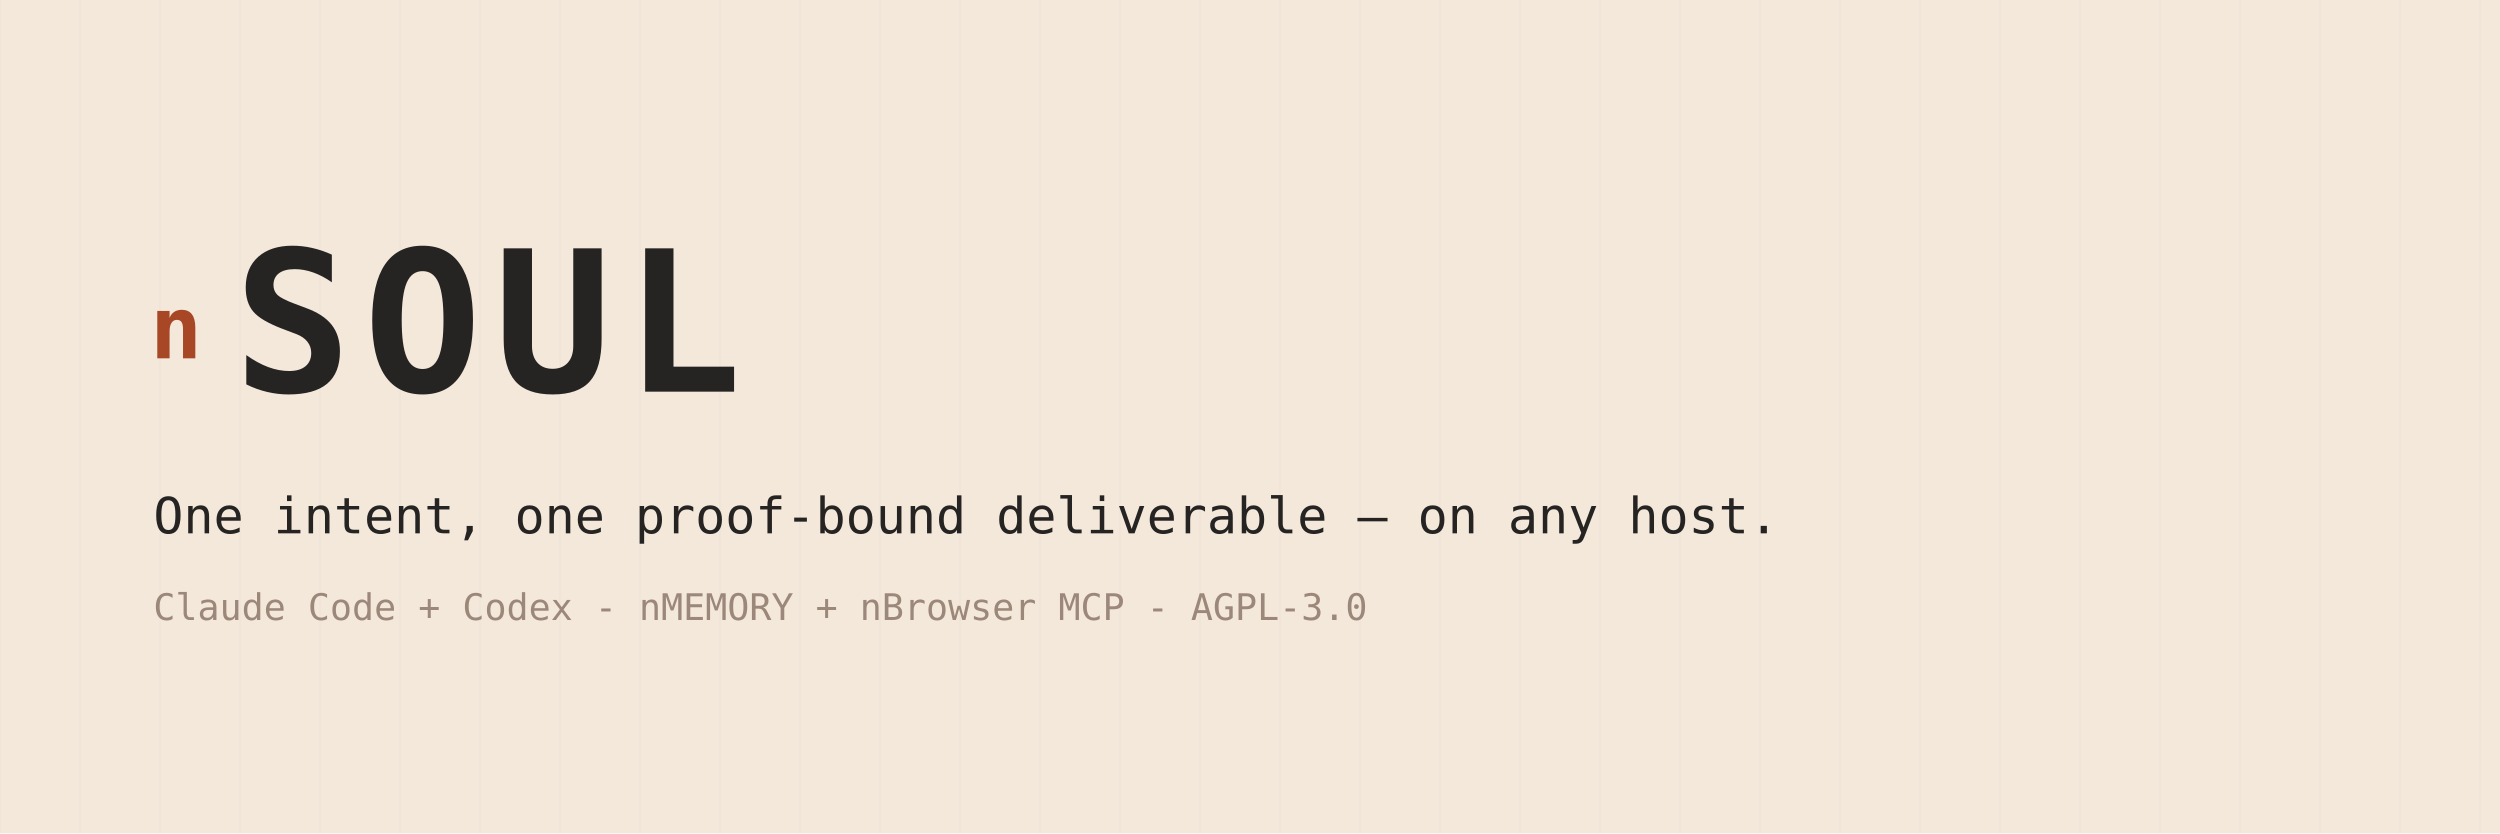
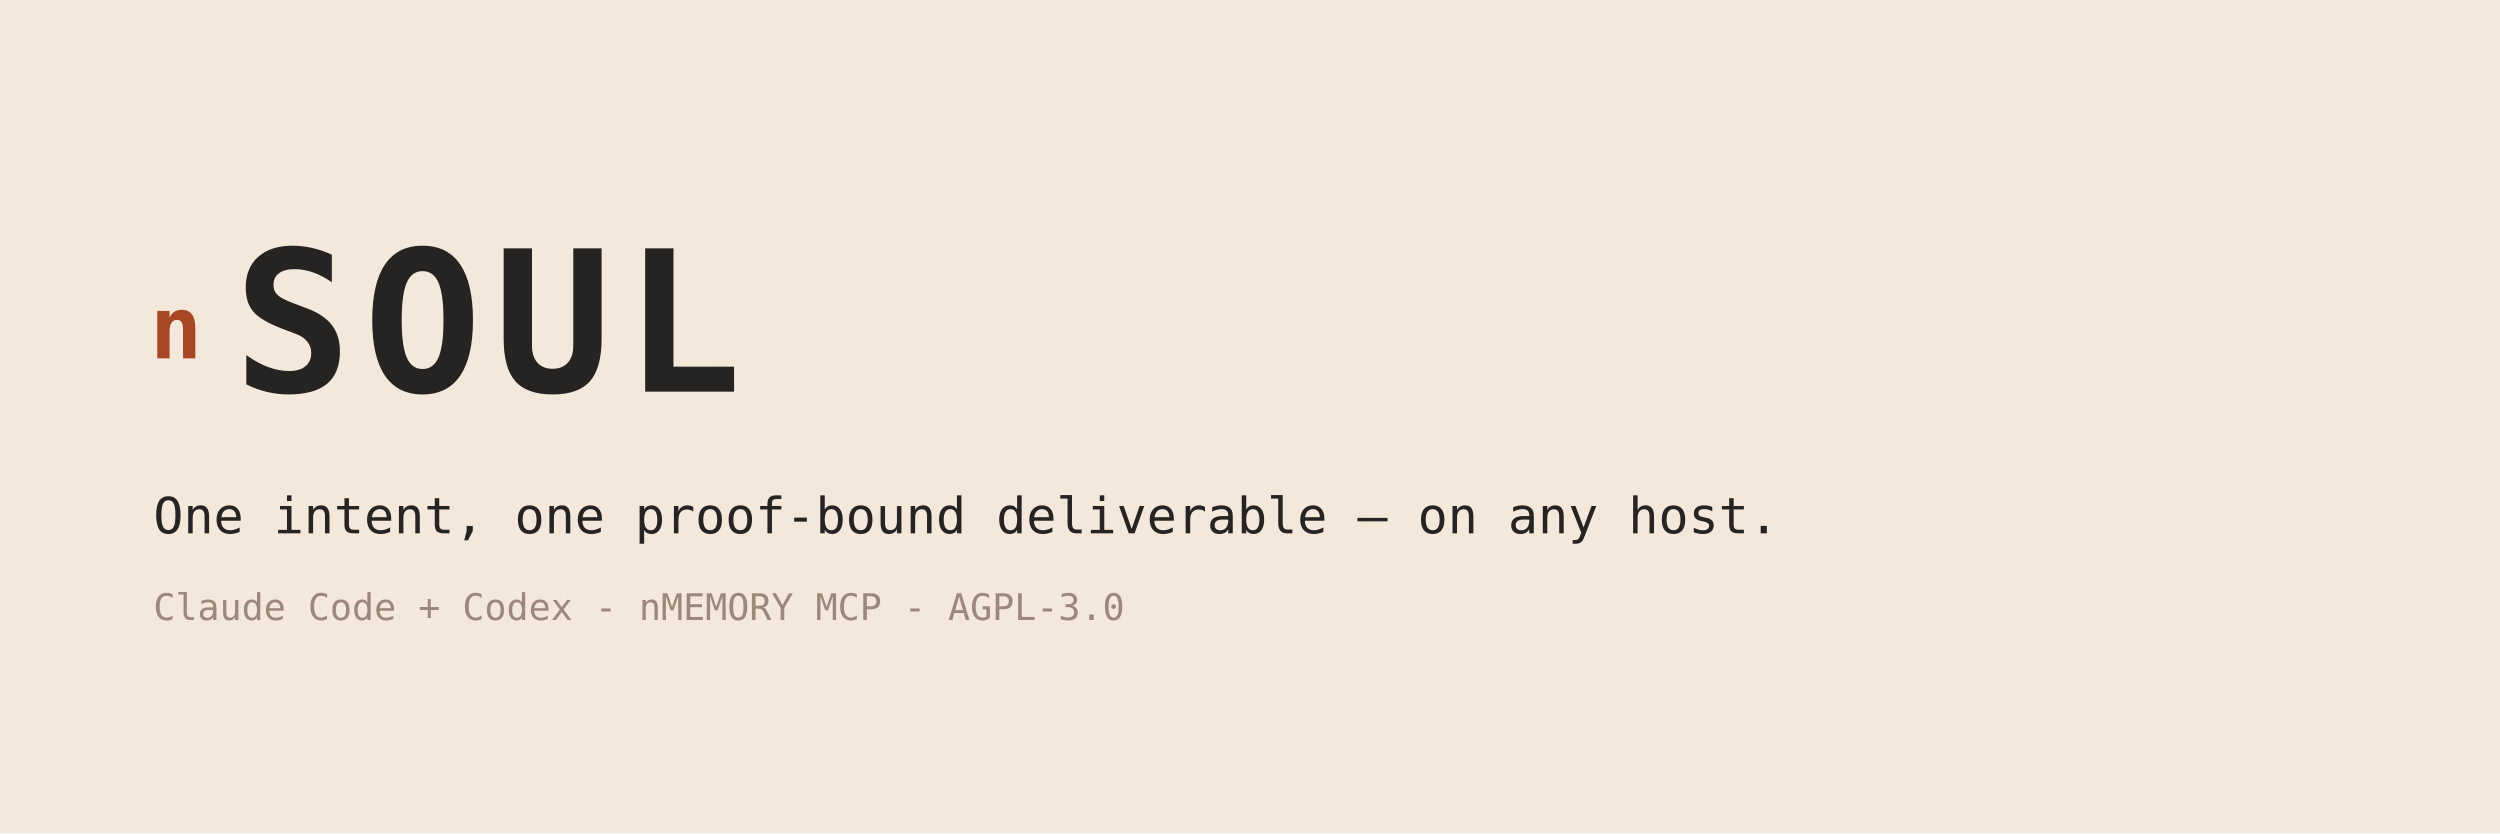
<svg xmlns="http://www.w3.org/2000/svg" viewBox="0 0 1500 500" width="1500" height="500">
  <rect fill="#F4E8DB" width="1500" height="500" />
  <line stroke="#62594F" stroke-opacity="0.028" stroke-width="1" x1="0" x2="0" y1="0" y2="500" />
  <line stroke="#62594F" stroke-opacity="0.028" stroke-width="1" x1="48" x2="48" y1="0" y2="500" />
  <line stroke="#62594F" stroke-opacity="0.028" stroke-width="1" x1="96" x2="96" y1="0" y2="500" />
  <line stroke="#62594F" stroke-opacity="0.028" stroke-width="1" x1="144" x2="144" y1="0" y2="500" />
  <line stroke="#62594F" stroke-opacity="0.028" stroke-width="1" x1="192" x2="192" y1="0" y2="500" />
  <line stroke="#62594F" stroke-opacity="0.028" stroke-width="1" x1="240" x2="240" y1="0" y2="500" />
  <line stroke="#62594F" stroke-opacity="0.028" stroke-width="1" x1="288" x2="288" y1="0" y2="500" />
  <line stroke="#62594F" stroke-opacity="0.028" stroke-width="1" x1="336" x2="336" y1="0" y2="500" />
  <line stroke="#62594F" stroke-opacity="0.028" stroke-width="1" x1="384" x2="384" y1="0" y2="500" />
  <line stroke="#62594F" stroke-opacity="0.028" stroke-width="1" x1="432" x2="432" y1="0" y2="500" />
  <line stroke="#62594F" stroke-opacity="0.028" stroke-width="1" x1="480" x2="480" y1="0" y2="500" />
  <line stroke="#62594F" stroke-opacity="0.028" stroke-width="1" x1="528" x2="528" y1="0" y2="500" />
  <line stroke="#62594F" stroke-opacity="0.028" stroke-width="1" x1="576" x2="576" y1="0" y2="500" />
  <line stroke="#62594F" stroke-opacity="0.028" stroke-width="1" x1="624" x2="624" y1="0" y2="500" />
  <line stroke="#62594F" stroke-opacity="0.028" stroke-width="1" x1="672" x2="672" y1="0" y2="500" />
  <line stroke="#62594F" stroke-opacity="0.028" stroke-width="1" x1="720" x2="720" y1="0" y2="500" />
  <line stroke="#62594F" stroke-opacity="0.028" stroke-width="1" x1="768" x2="768" y1="0" y2="500" />
  <line stroke="#62594F" stroke-opacity="0.028" stroke-width="1" x1="816" x2="816" y1="0" y2="500" />
  <line stroke="#62594F" stroke-opacity="0.028" stroke-width="1" x1="864" x2="864" y1="0" y2="500" />
  <line stroke="#62594F" stroke-opacity="0.028" stroke-width="1" x1="912" x2="912" y1="0" y2="500" />
  <line stroke="#62594F" stroke-opacity="0.028" stroke-width="1" x1="960" x2="960" y1="0" y2="500" />
  <line stroke="#62594F" stroke-opacity="0.028" stroke-width="1" x1="1008" x2="1008" y1="0" y2="500" />
  <line stroke="#62594F" stroke-opacity="0.028" stroke-width="1" x1="1056" x2="1056" y1="0" y2="500" />
  <line stroke="#62594F" stroke-opacity="0.028" stroke-width="1" x1="1104" x2="1104" y1="0" y2="500" />
  <line stroke="#62594F" stroke-opacity="0.028" stroke-width="1" x1="1152" x2="1152" y1="0" y2="500" />
  <line stroke="#62594F" stroke-opacity="0.028" stroke-width="1" x1="1200" x2="1200" y1="0" y2="500" />
  <line stroke="#62594F" stroke-opacity="0.028" stroke-width="1" x1="1248" x2="1248" y1="0" y2="500" />
  <line stroke="#62594F" stroke-opacity="0.028" stroke-width="1" x1="1296" x2="1296" y1="0" y2="500" />
  <line stroke="#62594F" stroke-opacity="0.028" stroke-width="1" x1="1344" x2="1344" y1="0" y2="500" />
  <line stroke="#62594F" stroke-opacity="0.028" stroke-width="1" x1="1392" x2="1392" y1="0" y2="500" />
  <line stroke="#62594F" stroke-opacity="0.028" stroke-width="1" x1="1440" x2="1440" y1="0" y2="500" />
  <line stroke="#62594F" stroke-opacity="0.028" stroke-width="1" x1="1488" x2="1488" y1="0" y2="500" />
  <line stroke="1500" stroke-opacity="0.028" stroke-width="1" x1="0" x2="0" y1="0" y2="0" />
  <line stroke="1500" stroke-opacity="0.028" stroke-width="1" x1="0" x2="48" y1="48" y2="0" />
  <line stroke="1500" stroke-opacity="0.028" stroke-width="1" x1="0" x2="96" y1="96" y2="0" />
  <line stroke="1500" stroke-opacity="0.028" stroke-width="1" x1="0" x2="144" y1="144" y2="0" />
  <line stroke="1500" stroke-opacity="0.028" stroke-width="1" x1="0" x2="192" y1="192" y2="0" />
  <line stroke="1500" stroke-opacity="0.028" stroke-width="1" x1="0" x2="240" y1="240" y2="0" />
  <line stroke="1500" stroke-opacity="0.028" stroke-width="1" x1="0" x2="288" y1="288" y2="0" />
  <line stroke="1500" stroke-opacity="0.028" stroke-width="1" x1="0" x2="336" y1="336" y2="0" />
  <line stroke="1500" stroke-opacity="0.028" stroke-width="1" x1="0" x2="384" y1="384" y2="0" />
  <line stroke="1500" stroke-opacity="0.028" stroke-width="1" x1="0" x2="432" y1="432" y2="0" />
  <line stroke="1500" stroke-opacity="0.028" stroke-width="1" x1="0" x2="480" y1="480" y2="0" />
  <text fill="#A74726" font-family="DejaVu Sans Mono, Noto Sans Mono, monospace" font-size="52" font-weight="bold" x="90" y="215">n</text>
  <text fill="#252422" font-family="DejaVu Sans Mono, Noto Sans Mono, monospace" font-size="118" font-weight="bold" letter-spacing="7" x="140" y="235">SOUL</text>
  <text fill="#252422" font-family="DejaVu Sans Mono, Noto Sans Mono, monospace" font-size="30" x="92" y="320">One intent, one proof-bound deliverable — on any host.</text>
-   <text fill="#9B887A" font-family="DejaVu Sans Mono, Noto Sans Mono, monospace" font-size="22" x="92" y="372">Claude Code + Codex - nMEMORY + nBrowser MCP - AGPL-3.0</text>
+   <text fill="#9B887A" font-family="DejaVu Sans Mono, Noto Sans Mono, monospace" font-size="22" x="92" y="372">Claude Code + Codex - nMEMORY MCP - AGPL-3.0</text>
</svg>
